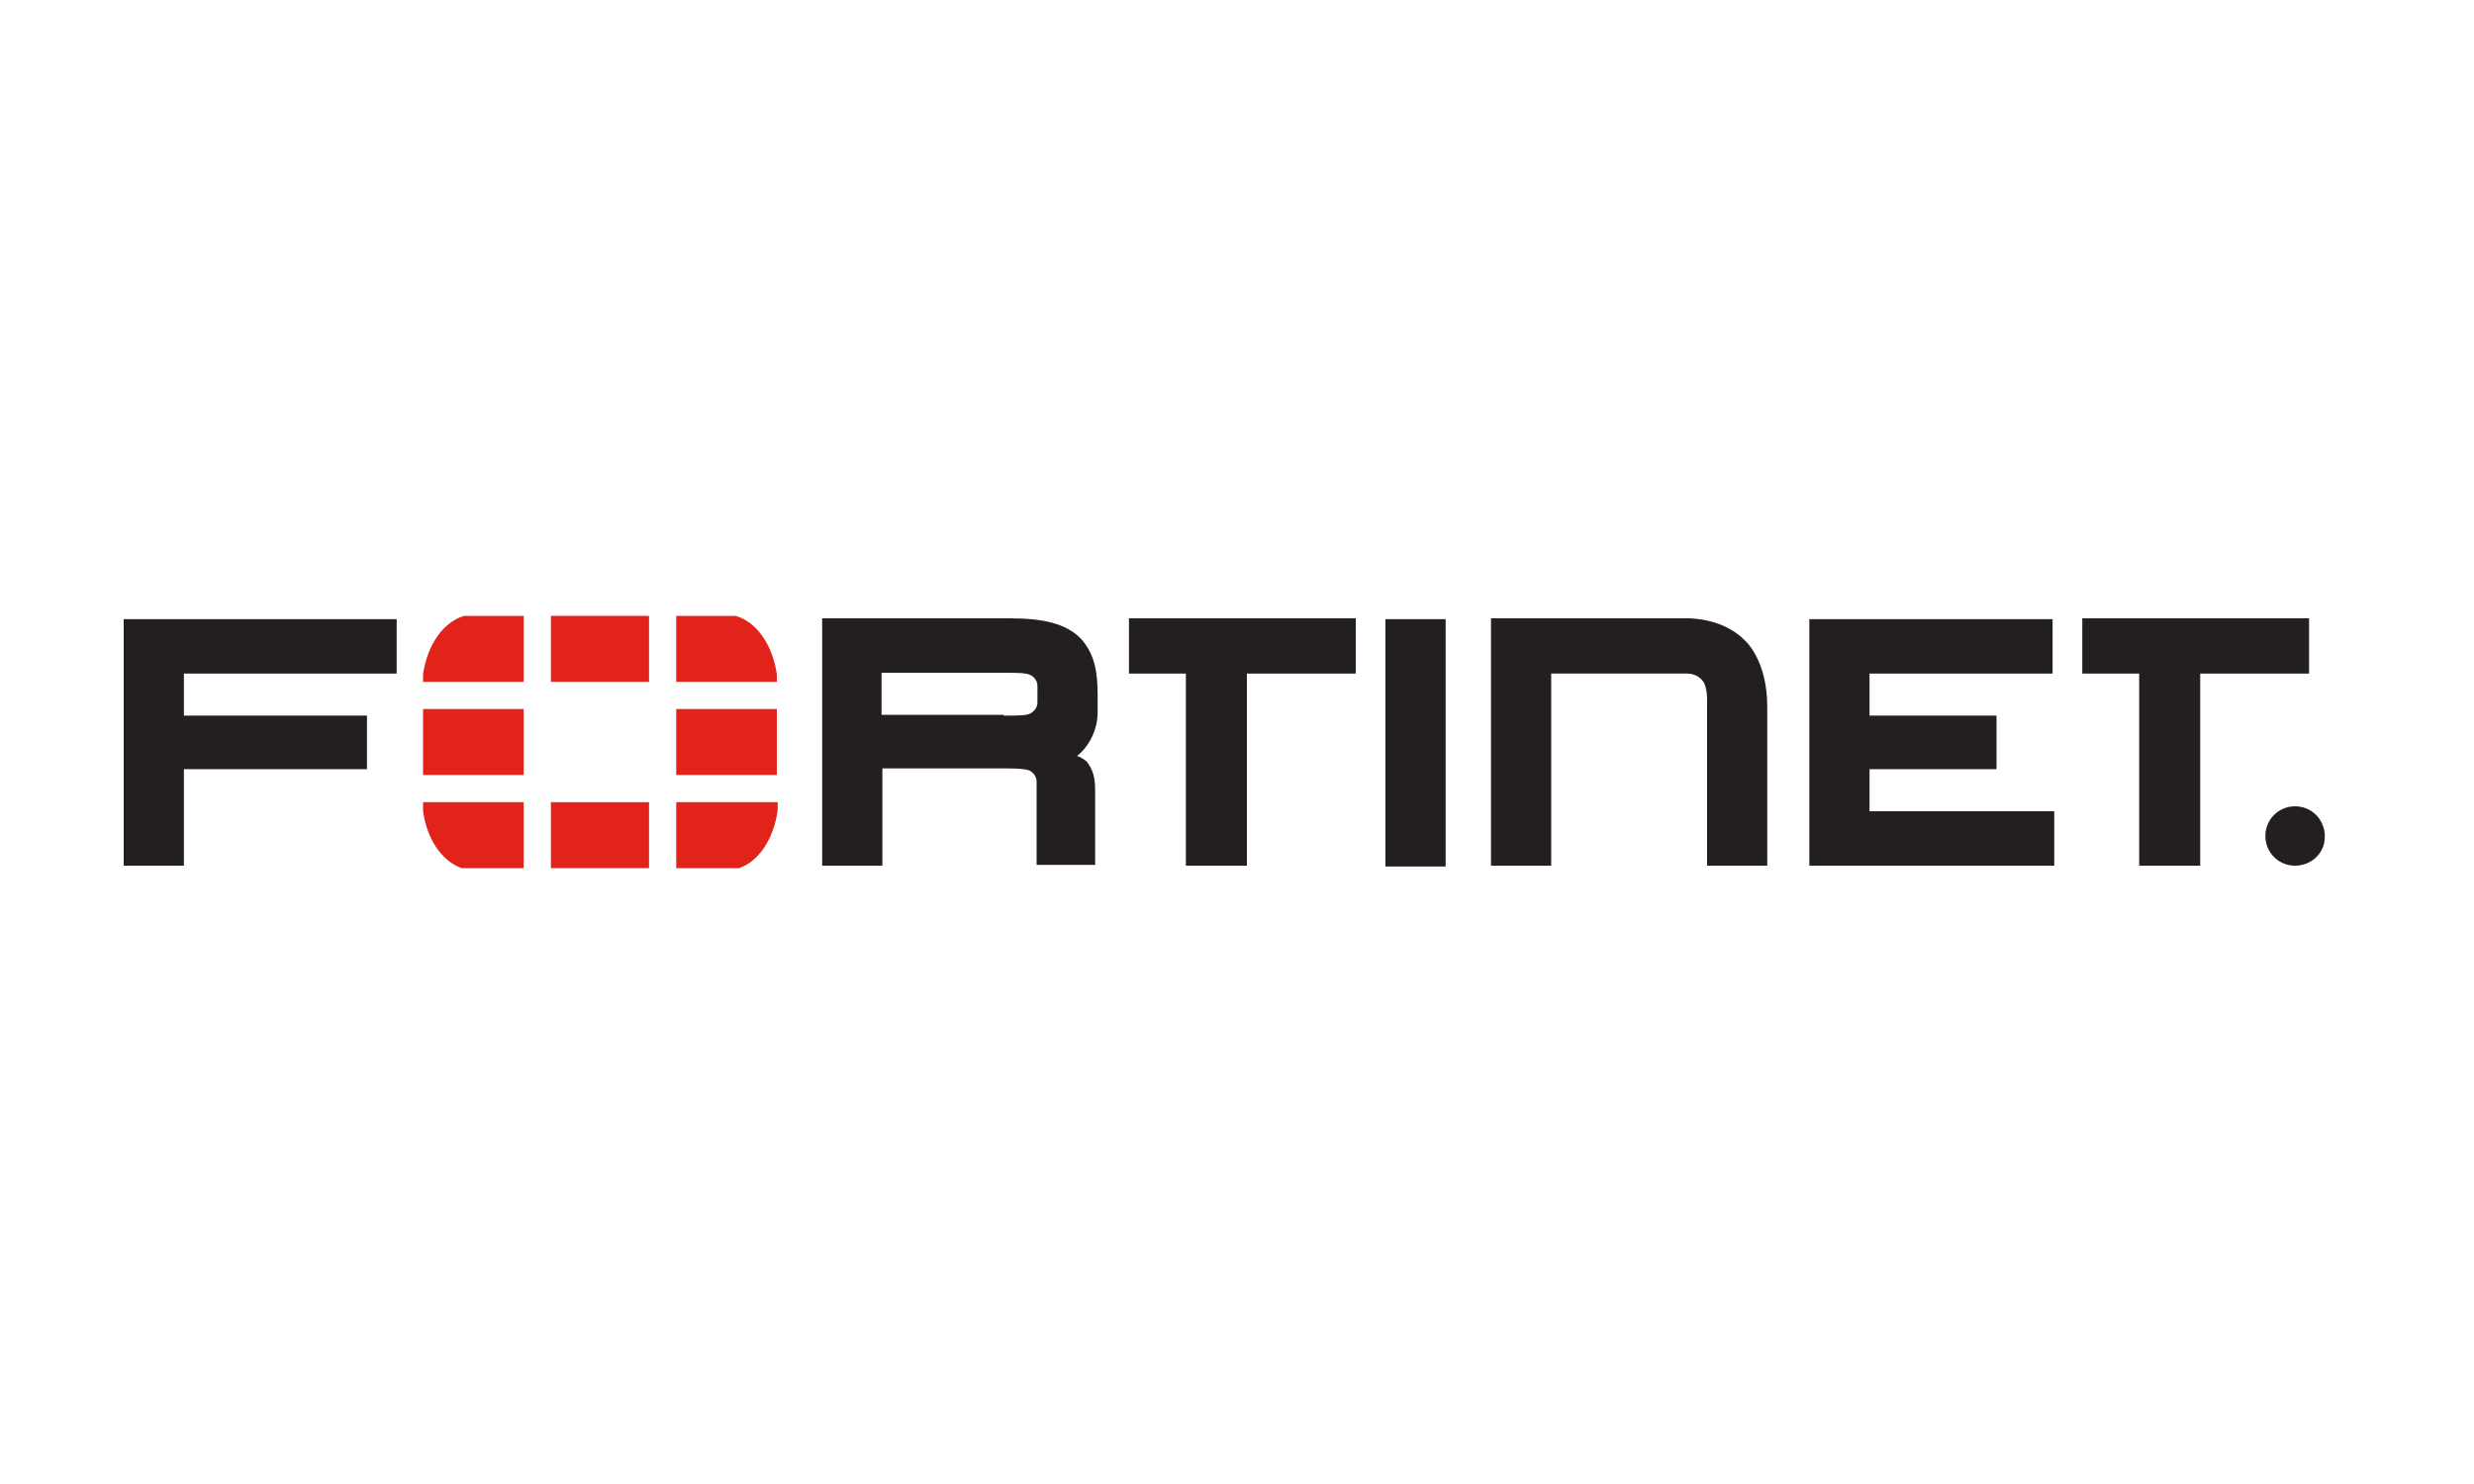
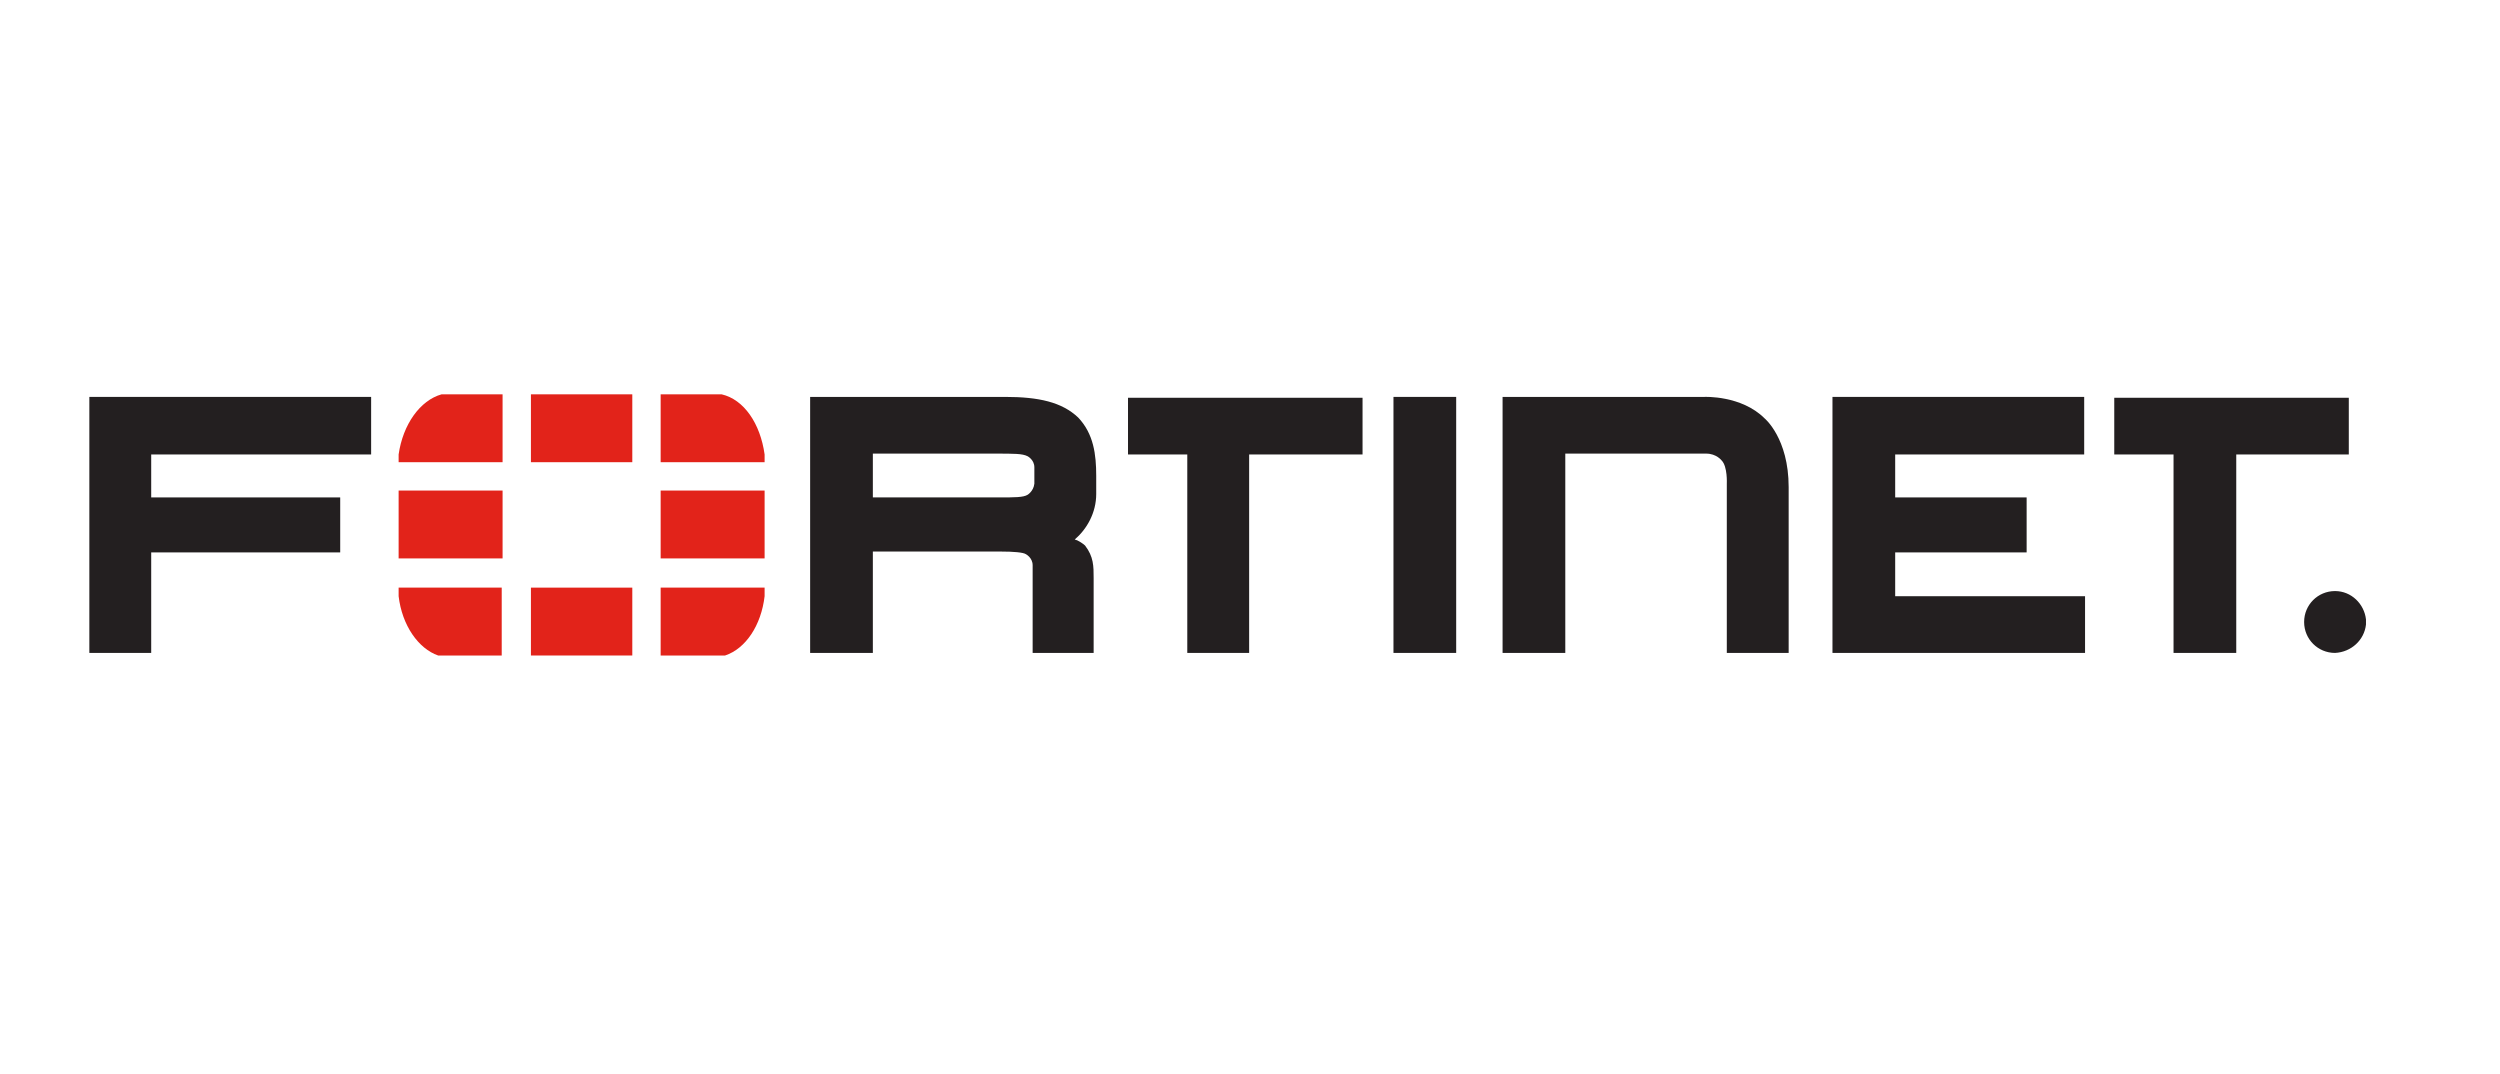
- <svg xmlns="http://www.w3.org/2000/svg" version="1.1" id="Layer_1" x="0px" y="0px" viewBox="0 0 300 180" style="enable-background:new 0 0 300 180;" xml:space="preserve">
+ <svg xmlns="http://www.w3.org/2000/svg" version="1.1" id="Layer_1" x="0px" y="0px" viewBox="0 0 291 125" style="enable-background:new 0 0 291 125;" xml:space="preserve">
  <style type="text/css">
	.st0{fill:#231F20;}
	.st1{fill:#E2231A;}
</style>
-   <polygon class="st0" points="15,105 15,75.1 48.1,75.1 48.1,81.7 22.3,81.7 22.3,86.8 44.5,86.8 44.5,93.3 22.3,93.3 22.3,105 " />
-   <path class="st0" d="M125.7,105V94.8c0-0.9-0.8-1.3-0.8-1.3c-0.3-0.2-1.4-0.3-2.9-0.3h0.4h-15.4V105h-7.3v-30h22.8  c3.9,0,6.7,0.6,8.5,2.4c1.8,1.9,2.1,4.3,2.1,6.9v2.1c0,2.2-1.1,4.2-2.5,5.3l0.3,0.1c0.6,0.3,0.9,0.6,0.9,0.6c1,1.3,1,2.5,1,3.9v8.6  H125.7z M121.7,86.8c1.8,0,2.9,0,3.3-0.3c0,0,0.8-0.4,0.8-1.3l0-2c0-0.9-0.8-1.3-0.8-1.3c-0.6-0.3-1.5-0.3-3.8-0.3h-14.3v5.1H122  H121.7z" />
-   <path class="st0" d="M143.8,105V81.7h-6.9v-6.7h27.5v6.7l-13.2,0V105H143.8z M145.7,79.8v-1V79.8z" />
-   <path class="st0" d="M259.4,105V81.7h-6.9v-6.7H280v6.7l-13.2,0V105H259.4z M261.3,79.8v-1V79.8z" />
-   <rect x="168" y="75.1" class="st0" width="7.3" height="30" />
-   <polygon class="st0" points="219.4,105 219.4,75.1 248.9,75.1 248.9,81.7 226.7,81.7 226.7,86.8 242.1,86.8 242.1,93.3 226.7,93.3   226.7,98.4 249.1,98.4 249.1,105 " />
-   <path class="st0" d="M188.1,105h-7.3v-30l23.6,0c0,0,4.3-0.2,7.1,2.6c0,0,2.8,2.3,2.8,8.1V105H207V85.2c0,0,0.1-2-0.6-2.7  c0,0-0.6-0.8-1.8-0.8h-16.5L188.1,105z" />
-   <path class="st0" d="M278.3,98.2c-1.8,0-3.2,1.4-3.2,3.2c0,1.8,1.4,3.2,3.2,3.2c1.8,0,3.2-1.4,3.2-3.2  C281.5,99.6,280.1,98.2,278.3,98.2 M277,99.3h1.8c0.6,0,1.2,0.1,1.3,1c0,0.5-0.1,0.7-0.5,1c0.4,0.3,0.4,0.3,0.5,1c0,0.5,0,0.6,0.2,1  h-0.6l-0.1-0.5c-0.1-0.5,0.1-1.2-0.7-1.2h-1.3v1.7H277V99.3z M281.9,101.7v-0.6c-0.2-1.9-1.7-3.3-3.6-3.3c-2,0-3.6,1.6-3.6,3.6  c0,2,1.6,3.6,3.6,3.6C280.2,105,281.8,103.6,281.9,101.7z M277.5,99.7v1.4h1.3c0.3,0,0.7-0.1,0.7-0.6c0.1-0.7-0.4-0.8-0.7-0.8H277.5  z" />
-   <rect x="51.3" y="86" class="st1" width="12.2" height="8" />
-   <rect x="66.8" y="74.7" class="st1" width="11.9" height="8" />
-   <rect x="66.8" y="97.3" class="st1" width="11.9" height="8" />
-   <rect x="82" y="86" class="st1" width="12.2" height="8" />
-   <path class="st1" d="M56.3,74.7c-2.5,0.7-4.5,3.5-5,7.1v0.9h12.2v-8H56.3z" />
-   <path class="st1" d="M51.3,97.3v1c0.4,3.4,2.3,6.2,4.7,7h7.5v-8H51.3z" />
-   <path class="st1" d="M94.2,82.7v-0.9c-0.5-3.6-2.5-6.4-5-7.1H82v8H94.2z" />
-   <path class="st1" d="M89.6,105.3c2.4-0.8,4.2-3.5,4.7-7v-1H82v8H89.6z" />
+   <polygon class="st0" points="10.4,76 10.4,46.2 43.2,46.2 43.2,52.9 17.6,52.9 17.6,57.9 39.6,57.9 39.6,64.3 17.6,64.3 17.6,76 " />
+   <path class="st0" d="M120.2,76V65.8c0-0.9-0.8-1.3-0.8-1.3c-0.3-0.2-1.4-0.3-2.9-0.3h0.4h-15.3V76h-7.3V46.2H117  c3.9,0,6.6,0.6,8.5,2.4c1.8,1.9,2.1,4.3,2.1,6.8v2.1c0,2.2-1.1,4.1-2.5,5.3l0.3,0.1c0.6,0.3,0.9,0.6,0.9,0.6c1,1.3,1,2.4,1,3.8V76  H120.2z M116.3,57.9c1.8,0,2.8,0,3.3-0.3c0,0,0.7-0.4,0.8-1.3l0-1.9c0-0.9-0.8-1.3-0.8-1.3c-0.6-0.3-1.5-0.3-3.8-0.3h-14.2v5.1h15  H116.3z" />
+   <path class="st0" d="M138.2,76V52.9h-6.9v-6.6h27.3v6.6l-13.2,0V76H138.2z M140.1,51v-1V51z" />
+   <path class="st0" d="M253,76V52.9h-6.9v-6.6h27.3v6.6l-13.1,0V76H253z M254.9,51v-1V51z" />
+   <rect x="162.2" y="46.2" class="st0" width="7.3" height="29.8" />
+   <polygon class="st0" points="213.3,76 213.3,46.2 242.6,46.2 242.6,52.9 220.6,52.9 220.6,57.9 235.9,57.9 235.9,64.3 220.6,64.3   220.6,69.4 242.7,69.4 242.7,76 " />
+   <path class="st0" d="M182.2,76h-7.3V46.2l23.5,0c0,0,4.3-0.2,7,2.5c0,0,2.8,2.3,2.8,8V76H201V56.3c0,0,0.1-2-0.6-2.7  c0,0-0.6-0.8-1.8-0.8h-16.4L182.2,76z" />
+   <path class="st0" d="M271.8,69.2c-1.8,0-3.2,1.4-3.2,3.2c0,1.8,1.4,3.2,3.2,3.2c1.8,0,3.2-1.4,3.2-3.2  C275,70.6,273.5,69.2,271.8,69.2 M270.4,70.3h1.8c0.6,0,1.2,0.1,1.3,1c0,0.5-0.1,0.7-0.5,1c0.4,0.3,0.4,0.3,0.5,1  c0,0.5,0,0.6,0.2,0.9H273l-0.1-0.5c-0.1-0.5,0.1-1.2-0.7-1.2h-1.3v1.7h-0.5V70.3z M275.4,72.7v-0.6c-0.2-1.8-1.7-3.3-3.6-3.3  c-2,0-3.6,1.6-3.6,3.6c0,2,1.6,3.6,3.6,3.6C273.7,75.9,275.2,74.5,275.4,72.7z M270.9,70.7v1.4h1.3c0.3,0,0.7-0.1,0.7-0.6  c0.1-0.7-0.4-0.8-0.7-0.8H270.9z" />
+   <rect x="46.4" y="57.1" class="st1" width="12.1" height="7.9" />
+   <rect x="61.8" y="45.9" class="st1" width="11.8" height="7.9" />
+   <rect x="61.8" y="68.4" class="st1" width="11.8" height="7.9" />
+   <rect x="76.9" y="57.1" class="st1" width="12.1" height="7.9" />
+   <path class="st1" d="M51.4,45.9c-2.5,0.7-4.5,3.5-5,7v0.9h12.1v-7.9H51.4z" />
+   <path class="st1" d="M46.4,68.4v1c0.4,3.4,2.3,6.1,4.6,6.9h7.4v-7.9H46.4z" />
+   <path class="st1" d="M89,53.8v-0.9c-0.5-3.6-2.4-6.4-5-7h-7.1v7.9H89z" />
+   <path class="st1" d="M84.4,76.3c2.4-0.8,4.2-3.5,4.6-6.9v-1H76.9v7.9H84.4z" />
</svg>
